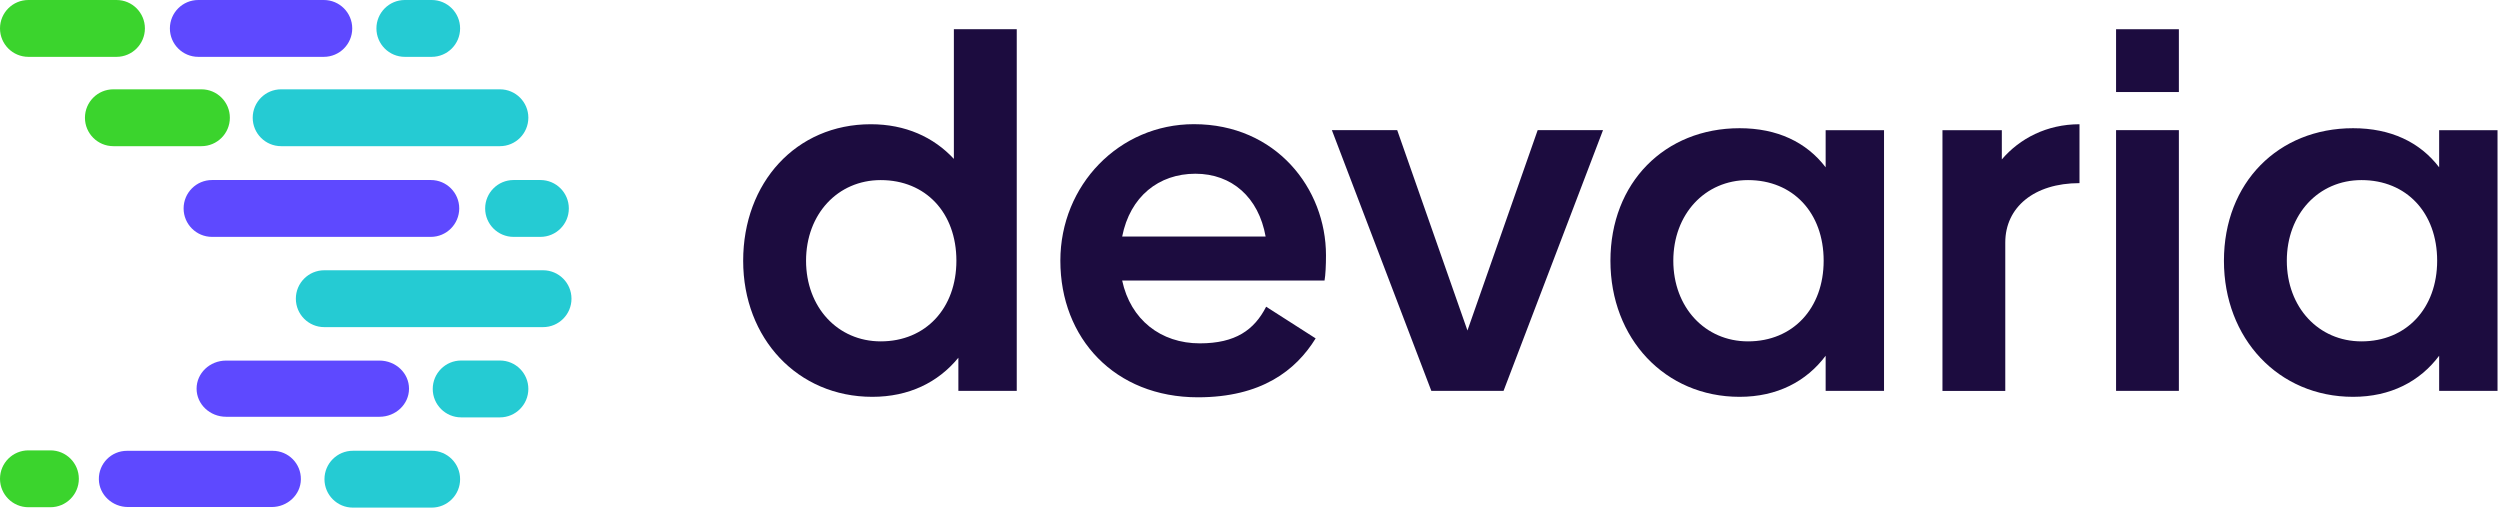
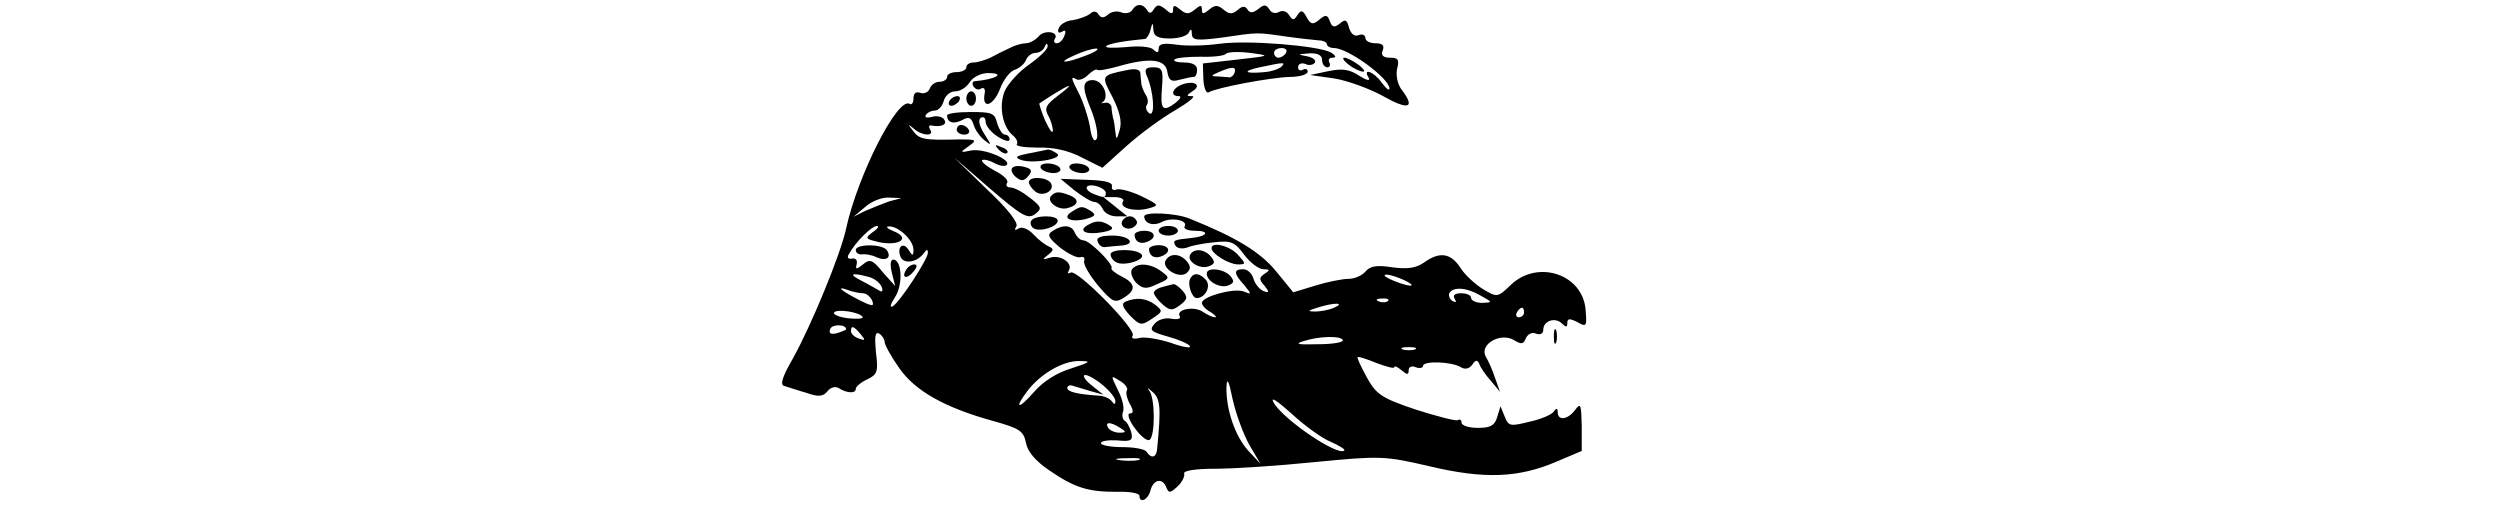
- <svg xmlns="http://www.w3.org/2000/svg" width="197" height="40" viewBox="0 0 197 40" fill="none">
-   <path d="M80.12 2.303V30.8H75.52V28.189C73.923 30.137 71.62 31.27 68.738 31.27C62.854 31.27 58.562 26.67 58.562 20.551C58.562 14.39 62.733 9.79 68.618 9.79C71.349 9.79 73.568 10.803 75.165 12.521V2.303H80.12ZM75.364 20.546C75.364 16.765 72.946 14.191 69.401 14.191C66.007 14.191 63.517 16.88 63.517 20.546C63.517 24.211 66.012 26.9 69.401 26.9C72.946 26.9 75.364 24.289 75.364 20.546Z" fill="#1C0C3F" />
-   <path d="M94.546 27.056C97.356 27.056 98.833 26.002 99.773 24.169L103.673 26.665C102.112 29.197 99.386 31.307 94.395 31.307C87.848 31.307 83.556 26.665 83.556 20.546C83.556 14.583 88.192 9.785 94.082 9.785C100.551 9.785 104.488 14.854 104.488 20.117C104.488 20.895 104.451 21.679 104.373 22.107H88.427C89.085 25.187 91.466 27.056 94.546 27.056ZM99.731 18.64C99.183 15.559 97.079 13.69 94.197 13.69C91.314 13.69 89.048 15.481 88.427 18.64H99.731Z" fill="#1C0C3F" />
-   <path d="M126.317 10.255L118.48 30.8H112.789L104.952 10.255H110.1L115.635 26.044L121.169 10.255H126.317Z" fill="#1C0C3F" />
-   <path d="M148.461 10.255V30.8H143.861V28.033C142.341 30.059 140.039 31.27 137.078 31.27C131.194 31.27 126.902 26.67 126.902 20.551C126.902 14.39 131.189 10.103 137.078 10.103C140.039 10.103 142.341 11.194 143.861 13.184V10.26H148.461V10.255ZM143.704 20.546C143.704 16.765 141.287 14.191 137.742 14.191C134.348 14.191 131.857 16.88 131.857 20.546C131.857 24.211 134.353 26.9 137.742 26.9C141.292 26.9 143.704 24.289 143.704 20.546Z" fill="#1C0C3F" />
-   <path d="M163.864 9.79V14.431C160.277 14.431 158.016 16.343 158.016 19.11V30.805H153.066V10.26H157.744V12.562C159.144 10.918 161.29 9.79 163.864 9.79Z" fill="#1C0C3F" />
-   <path d="M166.746 10.255H171.695V30.8H166.746V10.255Z" fill="#1C0C3F" />
-   <path d="M196.805 10.255V30.8H192.205V28.033C190.685 30.059 188.383 31.27 185.422 31.27C179.538 31.27 175.246 26.67 175.246 20.551C175.246 14.39 179.533 10.103 185.422 10.103C188.383 10.103 190.685 11.194 192.205 13.184V10.26H196.805V10.255ZM192.048 20.546C192.048 16.765 189.631 14.191 186.085 14.191C182.692 14.191 180.201 16.88 180.201 20.546C180.201 24.211 182.697 26.9 186.085 26.9C189.631 26.9 192.048 24.289 192.048 20.546Z" fill="#1C0C3F" />
-   <path d="M171.695 2.303H166.746V7.252H171.695V2.303Z" fill="#1C0C3F" />
-   <path d="M7.79 37.776C7.811 38.998 8.86 39.953 10.082 39.953H21.417C22.639 39.953 23.694 38.998 23.709 37.776C23.73 36.538 22.728 35.525 21.496 35.525H9.999C8.766 35.525 7.769 36.533 7.79 37.776Z" fill="#5E49FF" />
-   <path d="M15.491 30.628C15.491 31.85 16.536 32.842 17.82 32.842H29.902C31.186 32.842 32.231 31.85 32.231 30.628C32.231 29.406 31.186 28.414 29.902 28.414H17.82C16.53 28.414 15.491 29.406 15.491 30.628Z" fill="#5E49FF" />
-   <path d="M9.179 4.48H2.24C1.002 4.48 0 3.477 0 2.24C0 1.002 1.002 0 2.24 0H9.179C10.416 0 11.419 1.002 11.419 2.24C11.414 3.477 10.416 4.48 9.179 4.48Z" fill="#3BD42D" />
-   <path d="M15.873 11.518H8.934C7.696 11.518 6.694 10.516 6.694 9.278C6.694 8.041 7.696 7.038 8.934 7.038H15.873C17.11 7.038 18.113 8.041 18.113 9.278C18.113 10.516 17.11 11.518 15.873 11.518Z" fill="#3BD42D" />
-   <path d="M39.394 11.518H22.154C20.916 11.518 19.914 10.516 19.914 9.278C19.914 8.041 20.916 7.038 22.154 7.038H39.394C40.632 7.038 41.634 8.041 41.634 9.278C41.629 10.516 40.632 11.518 39.394 11.518Z" fill="#25CBD3" />
-   <path d="M33.949 18.666H16.708C15.471 18.666 14.468 17.663 14.468 16.426C14.468 15.189 15.471 14.186 16.708 14.186H33.949C35.186 14.186 36.188 15.189 36.188 16.426C36.183 17.663 35.181 18.666 33.949 18.666Z" fill="#5E49FF" />
-   <path d="M42.794 25.777H25.553C24.316 25.777 23.313 24.775 23.313 23.537C23.313 22.3 24.316 21.297 25.553 21.297H42.794C44.031 21.297 45.033 22.3 45.033 23.537C45.033 24.775 44.031 25.777 42.794 25.777Z" fill="#25CBD3" />
-   <path d="M25.516 4.48H15.627C14.39 4.48 13.387 3.477 13.387 2.24C13.387 1.002 14.39 0 15.627 0H25.516C26.753 0 27.756 1.002 27.756 2.24C27.756 3.477 26.753 4.48 25.516 4.48Z" fill="#5E49FF" />
-   <path d="M34.016 4.48H31.901C30.664 4.48 29.662 3.477 29.662 2.24C29.662 1.002 30.664 0 31.901 0H34.016C35.254 0 36.256 1.002 36.256 2.24C36.256 3.477 35.254 4.48 34.016 4.48Z" fill="#25CBD3" />
-   <path d="M42.584 18.666H40.47C39.233 18.666 38.23 17.663 38.23 16.426C38.23 15.189 39.233 14.186 40.47 14.186H42.584C43.822 14.186 44.824 15.189 44.824 16.426C44.824 17.663 43.822 18.666 42.584 18.666Z" fill="#25CBD3" />
-   <path d="M39.394 32.889H36.34C35.102 32.889 34.1 31.886 34.1 30.649C34.1 29.411 35.102 28.409 36.34 28.409H39.394C40.632 28.409 41.634 29.411 41.634 30.649C41.629 31.886 40.632 32.889 39.394 32.889Z" fill="#25CBD3" />
-   <path d="M3.973 39.969H2.24C1.002 39.969 0 38.966 0 37.729C0 36.491 1.002 35.489 2.24 35.489H3.973C5.211 35.489 6.213 36.491 6.213 37.729C6.213 38.966 5.211 39.969 3.973 39.969Z" fill="#3BD42D" />
-   <path d="M34.016 40H27.808C26.571 40 25.568 38.998 25.568 37.76C25.568 36.523 26.571 35.52 27.808 35.52H34.016C35.254 35.52 36.256 36.523 36.256 37.76C36.256 38.998 35.254 40 34.016 40Z" fill="#25CBD3" />
+ <svg xmlns="http://www.w3.org/2000/svg" version="1.0" width="520pt" height="106pt" viewBox="0 0 520 106" preserveAspectRatio="xMidYMid meet">
+   <g transform="translate(0,106) scale(0.1,-0.1)" fill="#000000" stroke="none">
+     <path d="M2355 1039 c-4 -6 -14 -8 -22 -5 -9 4 -21 2 -28 -4 -9 -8 -15 -8 -20 0 -4 7 -11 8 -18 1 -7 -5 -23 -11 -36 -13 -14 -1 -26 -9 -29 -17 -3 -8 0 -11 7 -7 7 5 9 1 5 -8 -3 -9 -10 -16 -16 -16 -5 0 -7 4 -4 9 10 15 -22 20 -34 5 -7 -8 -19 -14 -26 -14 -8 0 -23 -4 -34 -10 -11 -5 -29 -14 -40 -20 -11 -5 -27 -10 -35 -10 -8 0 -15 -4 -15 -10 0 -5 -9 -10 -20 -10 -11 0 -20 -4 -20 -10 0 -5 -7 -10 -15 -10 -9 0 -18 -6 -21 -14 -3 -8 -12 -12 -20 -9 -9 3 -14 -1 -14 -12 0 -9 -4 -14 -8 -11 -25 15 -108 -149 -132 -259 -11 -53 -73 -203 -111 -271 -23 -40 -27 -55 -17 -57 7 -2 27 -9 45 -14 25 -9 35 -8 44 3 6 8 16 11 23 7 17 -11 36 -12 36 -2 0 5 11 14 24 20 21 10 23 16 18 56 -3 33 -2 44 7 39 6 -4 11 -12 11 -17 0 -6 13 -30 30 -54 33 -48 95 -83 197 -111 53 -15 62 -20 67 -45 3 -18 20 -38 48 -57 54 -37 81 -45 141 -45 26 1 47 -3 47 -8 0 -17 18 -9 23 11 6 23 25 27 33 6 5 -12 8 -12 23 2 10 9 16 22 14 27 -2 6 24 10 64 10 38 0 131 6 209 14 135 13 144 13 238 -9 114 -27 185 -24 264 10 l52 22 0 52 c-1 45 -2 49 -14 33 -15 -20 -36 -23 -36 -4 0 8 -3 9 -8 1 -4 -6 -26 -16 -50 -21 -40 -10 -44 -10 -52 10 l-9 22 -7 -23 c-5 -17 -14 -22 -40 -22 -19 0 -34 5 -34 11 0 5 -3 8 -8 5 -4 -2 -43 8 -87 22 -71 24 -82 31 -102 67 -12 22 -21 41 -19 42 2 2 19 -4 39 -12 21 -8 37 -12 37 -9 0 4 7 1 15 -6 12 -10 15 -10 15 0 0 7 7 10 15 6 8 -3 15 -1 15 3 0 11 60 9 79 -3 8 -5 17 -3 23 5 7 11 11 11 15 2 2 -7 13 -23 24 -35 l19 -23 -10 28 c-5 16 -14 36 -20 46 -13 25 32 51 60 33 15 -9 19 -8 24 5 4 8 13 13 21 9 9 -3 15 0 15 8 0 19 25 27 39 13 8 -8 11 -8 11 1 0 10 5 10 21 2 19 -11 20 -9 17 26 -6 74 -100 105 -156 51 -27 -26 -28 -26 -58 -8 -16 10 -38 30 -47 45 -20 30 -43 33 -75 10 -17 -12 -35 -14 -66 -10 -32 5 -46 3 -56 -9 -7 -8 -22 -15 -35 -15 -12 0 -43 -6 -69 -14 l-46 -14 -36 44 c-33 40 -82 70 -179 109 -28 12 -95 15 -95 5 0 -15 19 -21 36 -12 20 11 56 4 48 -9 -3 -5 7 -9 22 -9 32 0 25 -12 -8 -15 -38 -4 -39 -5 -33 -16 4 -6 14 -7 24 -4 9 4 34 9 56 11 36 4 43 1 63 -26 12 -16 30 -30 40 -30 14 0 14 -2 3 -9 -12 -8 -13 -12 -1 -25 11 -14 10 -16 -3 -11 -8 4 -17 15 -20 26 -3 10 -12 19 -21 19 -21 0 -20 -9 2 -33 16 -20 16 -20 -2 -13 -21 7 -86 -11 -86 -24 0 -5 8 -14 18 -19 9 -6 14 -11 9 -11 -4 0 -16 5 -26 12 -19 12 -56 4 -47 -10 3 -5 -5 -7 -17 -5 -13 3 -29 -2 -36 -11 -11 -13 -7 -16 28 -26 22 -6 43 -15 46 -20 3 -5 -15 -2 -40 7 -25 8 -55 13 -65 10 -12 -3 -18 -1 -14 5 8 13 -116 139 -129 131 -6 -3 -7 -1 -4 4 10 16 -18 34 -39 27 -16 -5 -17 -4 -4 6 12 9 12 13 2 17 -7 3 -22 14 -32 25 -11 12 -24 17 -31 13 -8 -5 -10 -4 -5 4 5 7 -18 37 -61 77 l-68 66 75 -65 c65 -56 78 -63 92 -53 16 12 15 15 -9 34 -15 12 -33 22 -41 22 -7 0 -11 4 -7 10 3 5 -8 16 -26 25 -17 9 -29 19 -26 22 3 2 14 0 25 -6 11 -6 22 -8 26 -4 10 11 -48 35 -74 30 -23 -5 -24 -4 -5 9 18 13 16 14 -20 14 -73 -2 -83 0 -96 18 -11 14 -11 15 1 5 17 -16 44 -17 35 -3 -4 6 -3 10 2 9 21 -4 34 2 27 12 -3 6 -15 9 -25 6 -11 -3 -17 -1 -13 4 3 5 11 9 18 9 8 0 16 9 19 20 3 11 13 20 24 20 10 0 23 8 30 19 6 10 23 19 38 19 38 0 17 -13 -28 -17 -5 -1 -5 -6 -2 -11 4 -6 11 -8 16 -4 6 3 9 -2 7 -11 -6 -33 18 -26 32 10 7 19 21 37 31 40 9 3 20 12 23 20 3 8 12 15 20 15 8 0 17 6 19 13 3 7 6 8 6 1 1 -6 -17 -23 -38 -38 -22 -15 -44 -40 -51 -55 -13 -31 -5 -74 16 -92 8 -6 12 -15 9 -19 -3 -4 16 -7 43 -7 31 1 62 -5 91 -20 l44 -22 51 46 c28 25 73 58 101 74 27 16 43 29 35 29 -13 0 -13 1 0 10 20 12 6 23 -19 15 -22 -7 -29 -25 -9 -25 6 0 3 -6 -7 -14 -27 -20 -32 -14 -28 33 3 36 0 41 -18 41 -16 0 -19 -4 -14 -17 15 -33 18 -86 6 -79 -6 4 -9 12 -6 17 4 5 3 15 -2 22 -4 6 -8 17 -9 22 0 6 -2 16 -2 23 -1 8 -11 10 -29 6 -53 -11 -53 -11 -29 -56 15 -30 20 -51 15 -68 -6 -21 -7 -22 -9 -5 -1 11 -3 25 -5 30 -1 6 -3 15 -3 22 -1 7 -8 11 -14 9 -7 -1 -10 -1 -5 1 11 7 8 29 -6 41 -7 6 -18 7 -25 3 -10 -6 -9 -19 7 -58 11 -27 16 -55 12 -62 -5 -8 -11 2 -14 26 -4 21 -14 51 -22 67 -17 33 -19 39 -6 31 5 -3 16 1 24 9 8 8 17 13 19 11 2 -3 22 1 44 7 66 19 98 15 102 -11 3 -18 8 -22 25 -17 12 3 25 6 30 6 4 0 7 7 7 15 0 10 -10 15 -27 15 -14 0 -24 3 -20 6 3 4 28 6 54 6 26 -1 50 2 53 6 3 4 25 5 50 2 44 -6 43 -6 -27 -14 l-71 -8 1 -33 c1 -18 6 -30 11 -27 17 10 130 31 169 32 20 0 37 5 37 11 0 5 -4 7 -10 4 -5 -3 -10 -1 -10 5 0 7 7 10 15 7 8 -4 17 -2 20 3 3 5 -5 11 -17 13 -20 4 -19 4 5 6 18 1 27 -4 27 -14 0 -8 5 -15 11 -15 5 0 7 5 4 10 -3 6 0 10 7 10 8 0 7 4 -4 11 -26 14 -173 26 -231 18 -29 -4 -69 -5 -89 -2 -28 4 -38 2 -38 -8 0 -9 -3 -10 -11 -2 -6 6 -30 8 -57 5 -26 -2 -44 -2 -41 2 4 5 37 11 81 15 3 1 9 9 11 19 4 16 5 16 6 0 1 -14 10 -18 35 -18 19 0 37 6 39 13 4 8 6 7 6 -4 1 -13 10 -14 64 -7 75 11 70 11 132 2 28 -4 58 -7 68 -8 9 0 17 -4 17 -8 0 -4 7 -8 15 -8 29 0 115 -63 115 -84 0 -6 -7 0 -16 12 -16 23 -41 32 -27 10 4 -7 -5 -5 -19 4 -21 14 -36 16 -65 10 l-38 -8 49 -7 c27 -4 74 -21 103 -37 53 -30 68 -25 38 14 -8 11 -12 29 -9 43 5 19 2 23 -15 23 -14 0 -19 5 -15 15 4 10 0 15 -15 15 -12 0 -21 5 -21 11 0 6 -6 9 -14 6 -9 -4 -16 3 -20 15 -4 17 -8 19 -19 9 -12 -9 -16 -8 -21 5 -5 14 -9 14 -22 3 -13 -11 -18 -10 -26 5 -8 15 -12 16 -19 5 -8 -12 -10 -12 -18 0 -5 8 -14 10 -21 6 -7 -4 -16 -2 -20 6 -7 10 -11 10 -23 0 -11 -8 -17 -9 -22 -1 -5 8 -11 8 -21 -1 -11 -9 -17 -9 -29 1 -12 10 -18 10 -30 0 -12 -10 -15 -10 -15 0 0 10 -3 10 -15 0 -12 -10 -18 -10 -30 0 -12 10 -15 10 -15 0 0 -10 -4 -10 -16 1 -13 10 -17 10 -24 0 -5 -9 -10 -10 -14 -2 -9 14 -23 14 -31 0z m-95 -94 c-46 -18 -64 -17 -25 0 17 8 37 14 45 14 8 0 -1 -7 -20 -14z m415 5 c-3 -5 -10 -10 -16 -10 -5 0 -9 5 -9 10 0 6 7 10 16 10 8 0 12 -4 9 -10z m-10 -29 c-6 -5 -21 -10 -35 -11 -42 -4 -47 2 -10 10 52 11 55 11 45 1z m-97 -12 c-2 -6 -7 -10 -11 -10 -4 1 -15 1 -24 2 -15 0 -15 2 2 9 28 12 37 12 33 -1z m-370 -50 c-22 -17 -26 -24 -18 -39 6 -10 10 -25 10 -32 -1 -7 -7 2 -16 21 -8 19 -13 35 -12 36 60 40 84 50 36 14z m-349 -218 c-14 -5 -36 -14 -50 -20 l-24 -12 24 20 c13 12 35 21 50 20 l26 -1 -26 -7z m-34 -64 c-17 -13 -15 -14 15 -21 42 -8 64 9 29 23 -13 5 -18 10 -10 10 20 1 51 -29 51 -48 0 -14 -2 -14 -10 -1 -11 18 -25 7 -17 -14 7 -17 36 -11 49 8 6 8 8 8 8 0 0 -13 -58 -102 -73 -111 -7 -4 -5 4 4 18 18 26 15 79 -3 79 -6 0 -7 -11 -3 -27 l7 -28 -26 29 c-21 26 -27 28 -41 16 -14 -11 -16 -11 -13 1 2 8 -3 13 -10 11 -8 -1 -11 2 -6 10 13 24 47 58 58 58 5 0 2 -6 -9 -13z m-8 -93 c12 -3 24 -13 27 -21 3 -8 1 -11 -4 -8 -6 3 -22 13 -38 21 -28 14 -22 18 15 8z m1128 -15 c5 -5 -5 -4 -23 2 -17 6 -32 13 -32 16 0 7 43 -8 55 -18z m-1140 -19 c7 0 15 -7 19 -15 5 -13 1 -13 -27 1 -37 19 -50 30 -24 21 10 -4 25 -7 32 -7z m1285 -5 c25 -14 25 -14 3 -15 -13 0 -23 5 -23 10 0 6 -9 10 -21 10 -13 0 -18 -4 -13 -12 4 -7 3 -8 -5 -4 -6 4 -9 12 -6 17 9 13 36 11 65 -6z m-193 -11 c-3 -3 -12 -4 -19 -1 -8 3 -5 6 6 6 11 1 17 -2 13 -5z m-112 -14 c-11 -5 -29 -8 -40 -8 -16 0 -15 2 5 8 34 11 60 11 35 0z m-981 -19 c3 -4 -11 -5 -30 -3 -18 2 -32 8 -29 12 5 8 53 1 59 -9z m1376 9 c0 -5 -5 -10 -11 -10 -5 0 -7 5 -4 10 3 6 8 10 11 10 2 0 4 -4 4 -10z m-1410 -35 c0 -1 -9 -5 -19 -8 -13 -3 -18 -1 -14 9 4 10 33 10 33 -1z m30 -10 c11 -13 10 -14 -4 -9 -9 3 -16 10 -16 15 0 13 6 11 20 -6z m1003 -12 c3 -5 -21 -9 -52 -9 -40 -1 -49 0 -31 6 33 11 78 12 83 3z m150 -20 c-7 -2 -19 -2 -25 0 -7 3 -2 5 12 5 14 0 19 -2 13 -5z m-714 -39 c-30 -9 -59 -27 -78 -49 -33 -38 -43 -36 -13 3 27 35 74 62 107 61 26 0 24 -2 -16 -15z m66 -36 c14 -12 25 -26 25 -32 0 -8 -2 -8 -8 0 -4 5 -16 11 -27 11 -44 3 -65 8 -65 16 0 5 6 7 13 4 6 -2 23 -7 37 -11 l25 -7 -25 20 c-14 11 -19 21 -13 21 7 0 24 -10 38 -22z m49 -10 c-3 -4 0 -17 6 -28 8 -14 8 -20 0 -20 -6 0 -2 -14 10 -30 12 -17 26 -28 31 -25 12 8 12 88 -1 103 -5 7 -2 5 7 -3 17 -14 18 -34 10 -117 -1 -20 -12 -23 -22 -8 -3 6 -26 10 -51 10 -24 0 -44 4 -44 8 0 5 15 7 34 6 29 -3 33 0 29 17 -3 10 -9 22 -14 24 -4 3 -6 12 -3 19 3 8 -2 28 -11 45 -15 31 -15 31 4 19 11 -6 18 -16 15 -20z m255 -114 l23 -39 -26 28 c-27 30 -46 85 -45 132 1 21 5 14 13 -26 7 -31 23 -74 35 -95z m169 7 c18 -8 31 -16 28 -18 -13 -13 -129 66 -147 100 -7 13 7 4 37 -23 27 -25 64 -52 82 -59z m-438 29 c13 -8 13 -10 -2 -10 -9 0 -20 5 -23 10 -8 13 5 13 25 0z m38 -67 c-10 -2 -28 -2 -40 0 -13 2 -5 4 17 4 22 1 32 -1 23 -4z" />
+     <path d="M1780 540 c0 -6 6 -10 13 -9 6 1 20 -1 30 -6 20 -9 32 -1 22 14 -8 14 -65 14 -65 1z" />
+     <path d="M1885 499 c-11 -17 1 -21 15 -4 8 9 8 15 2 15 -6 0 -14 -5 -17 -11z" />
+     <path d="M2806 925 c10 -8 24 -14 29 -14 6 0 1 6 -9 14 -11 8 -24 15 -30 15 -5 0 -1 -7 10 -15z" />
+     <path d="M2010 855 c0 -8 5 -15 10 -15 6 0 10 7 10 15 0 8 -4 15 -10 15 -5 0 -10 -7 -10 -15z" />
+     <path d="M1975 850 c-3 -5 -2 -10 4 -10 5 0 13 5 16 10 3 6 2 10 -4 10 -5 0 -13 -4 -16 -10z" />
+     <path d="M1970 820 c0 -15 13 -19 31 -10 14 8 19 6 24 -9 3 -11 13 -25 23 -33 15 -12 15 -11 -1 14 -10 16 -13 29 -7 33 6 3 10 0 10 -8 0 -8 11 -22 25 -31 14 -9 25 -12 25 -6 0 5 -4 10 -10 10 -5 0 -12 11 -16 24 -5 21 -11 23 -55 23 -27 0 -49 -3 -49 -7z" />
+     <path d="M1990 790 c0 -5 7 -10 16 -10 8 0 12 5 9 10 -3 6 -10 10 -16 10 -5 0 -9 -4 -9 -10z" />
+     <path d="M2077 749 c7 -7 15 -10 18 -7 3 3 -2 9 -12 12 -14 6 -15 5 -6 -5z" />
+     <path d="M2140 741 c-26 -5 -30 -8 -18 -13 24 -10 93 2 76 13 -7 5 -15 8 -18 8 -3 -1 -21 -4 -40 -8z" />
+     <path d="M2105 710 c-3 -4 1 -13 9 -19 10 -8 16 -8 25 3 9 11 7 15 -9 19 -11 3 -22 2 -25 -3z" />
+     <path d="M2165 710 c3 -5 15 -10 26 -10 11 0 17 5 14 10 -3 6 -15 10 -26 10 -11 0 -17 -4 -14 -10z" />
+     <path d="M2225 710 c3 -5 15 -10 26 -10 11 0 17 5 14 10 -3 6 -15 10 -26 10 -11 0 -17 -4 -14 -10z" />
+     <path d="M2140 681 c0 -5 6 -13 13 -19 15 -13 42 1 33 17 -8 13 -46 15 -46 2z" />
+     <path d="M2235 664 c17 -13 35 -24 41 -24 7 0 14 -7 18 -15 3 -8 16 -15 28 -15 l23 0 -25 20 -25 20 23 0 c13 0 21 -4 18 -9 -9 -13 22 -22 51 -15 25 7 25 7 -13 26 -21 10 -44 16 -51 14 -7 -3 -12 0 -10 7 1 8 -16 12 -53 13 l-54 2 29 -24z m65 -5 c0 -11 -3 -11 -24 -3 -23 9 -20 23 4 17 11 -3 20 -9 20 -14z" />
+     <path d="M2187 653 c-12 -11 13 -31 33 -26 24 6 26 19 4 27 -20 8 -29 8 -37 -1z" />
+     <path d="M2230 620 c-22 -13 -5 -23 27 -16 21 6 24 9 12 17 -18 11 -20 11 -39 -1z" />
+     <path d="M2145 601 c-3 -5 -1 -12 5 -16 13 -8 50 3 50 16 0 12 -47 12 -55 0z" />
+     <path d="M2337 604 c-11 -11 3 -24 18 -18 8 4 12 10 9 15 -6 11 -18 12 -27 3z" />
+     <path d="M2261 591 c-19 -12 -1 -20 32 -14 21 4 25 8 15 14 -17 11 -29 11 -47 0z" />
+     <path d="M2190 580 c-13 -8 -10 -14 15 -35 17 -13 35 -22 42 -20 7 2 10 -1 8 -8 -2 -7 11 -29 29 -51 30 -35 35 -37 54 -25 26 16 24 30 -7 45 -12 6 -21 14 -19 16 5 8 -46 58 -58 58 -7 0 -14 7 -18 15 -6 17 -24 19 -46 5z" />
+     <path d="M2410 580 c0 -5 9 -10 20 -10 11 0 20 5 20 10 0 6 -9 10 -20 10 -11 0 -20 -4 -20 -10z" />
+     <path d="M2360 572 c0 -14 11 -21 26 -15 21 8 17 23 -6 23 -11 0 -20 -4 -20 -8z" />
+     <path d="M2283 558 c2 -7 9 -13 15 -12 7 1 21 2 32 3 35 2 21 21 -16 21 -24 0 -34 -4 -31 -12z" />
+     <path d="M2390 542 c0 -14 11 -21 26 -15 21 8 17 23 -6 23 -11 0 -20 -4 -20 -8z" />
+     <path d="M2520 544 c0 -12 35 -33 54 -34 18 0 18 1 1 20 -17 19 -55 28 -55 14z" />
+     <path d="M2310 531 c0 -6 5 -13 11 -16 15 -10 61 4 54 15 -8 13 -65 13 -65 1z" />
+     <path d="M2476 531 c-9 -14 19 -32 38 -25 13 5 14 9 5 20 -13 16 -35 18 -43 5z" />
+     <path d="M2425 519 c-11 -16 27 -40 43 -27 9 8 9 14 1 24 -14 17 -35 18 -44 3z" />
+     <path d="M2354 499 c-3 -6 1 -18 9 -27 14 -13 21 -14 44 -3 27 12 27 13 8 27 -23 17 -51 18 -61 3z" />
+     <path d="M2510 491 c0 -16 27 -31 44 -25 13 5 14 9 5 20 -13 15 -49 19 -49 5z" />
+     <path d="M2476 481 c-7 -11 3 -41 13 -41 18 0 30 24 20 37 -13 15 -26 17 -33 4z" />
+     <path d="M2418 463 c-10 -2 -18 -8 -18 -12 0 -4 8 -15 18 -24 15 -13 20 -14 36 -2 16 12 17 17 6 30 -7 8 -15 14 -19 14 -3 -1 -14 -3 -23 -6z" />
+     <path d="M2342 433 c-10 -4 -8 -11 8 -29 21 -21 24 -22 46 -7 23 15 23 16 7 29 -19 14 -39 16 -61 7z" />
+     <path d="M3232 360 c0 -14 2 -19 5 -12 2 6 2 18 0 25 -3 6 -5 1 -5 -13z" />
+   </g>
</svg>
